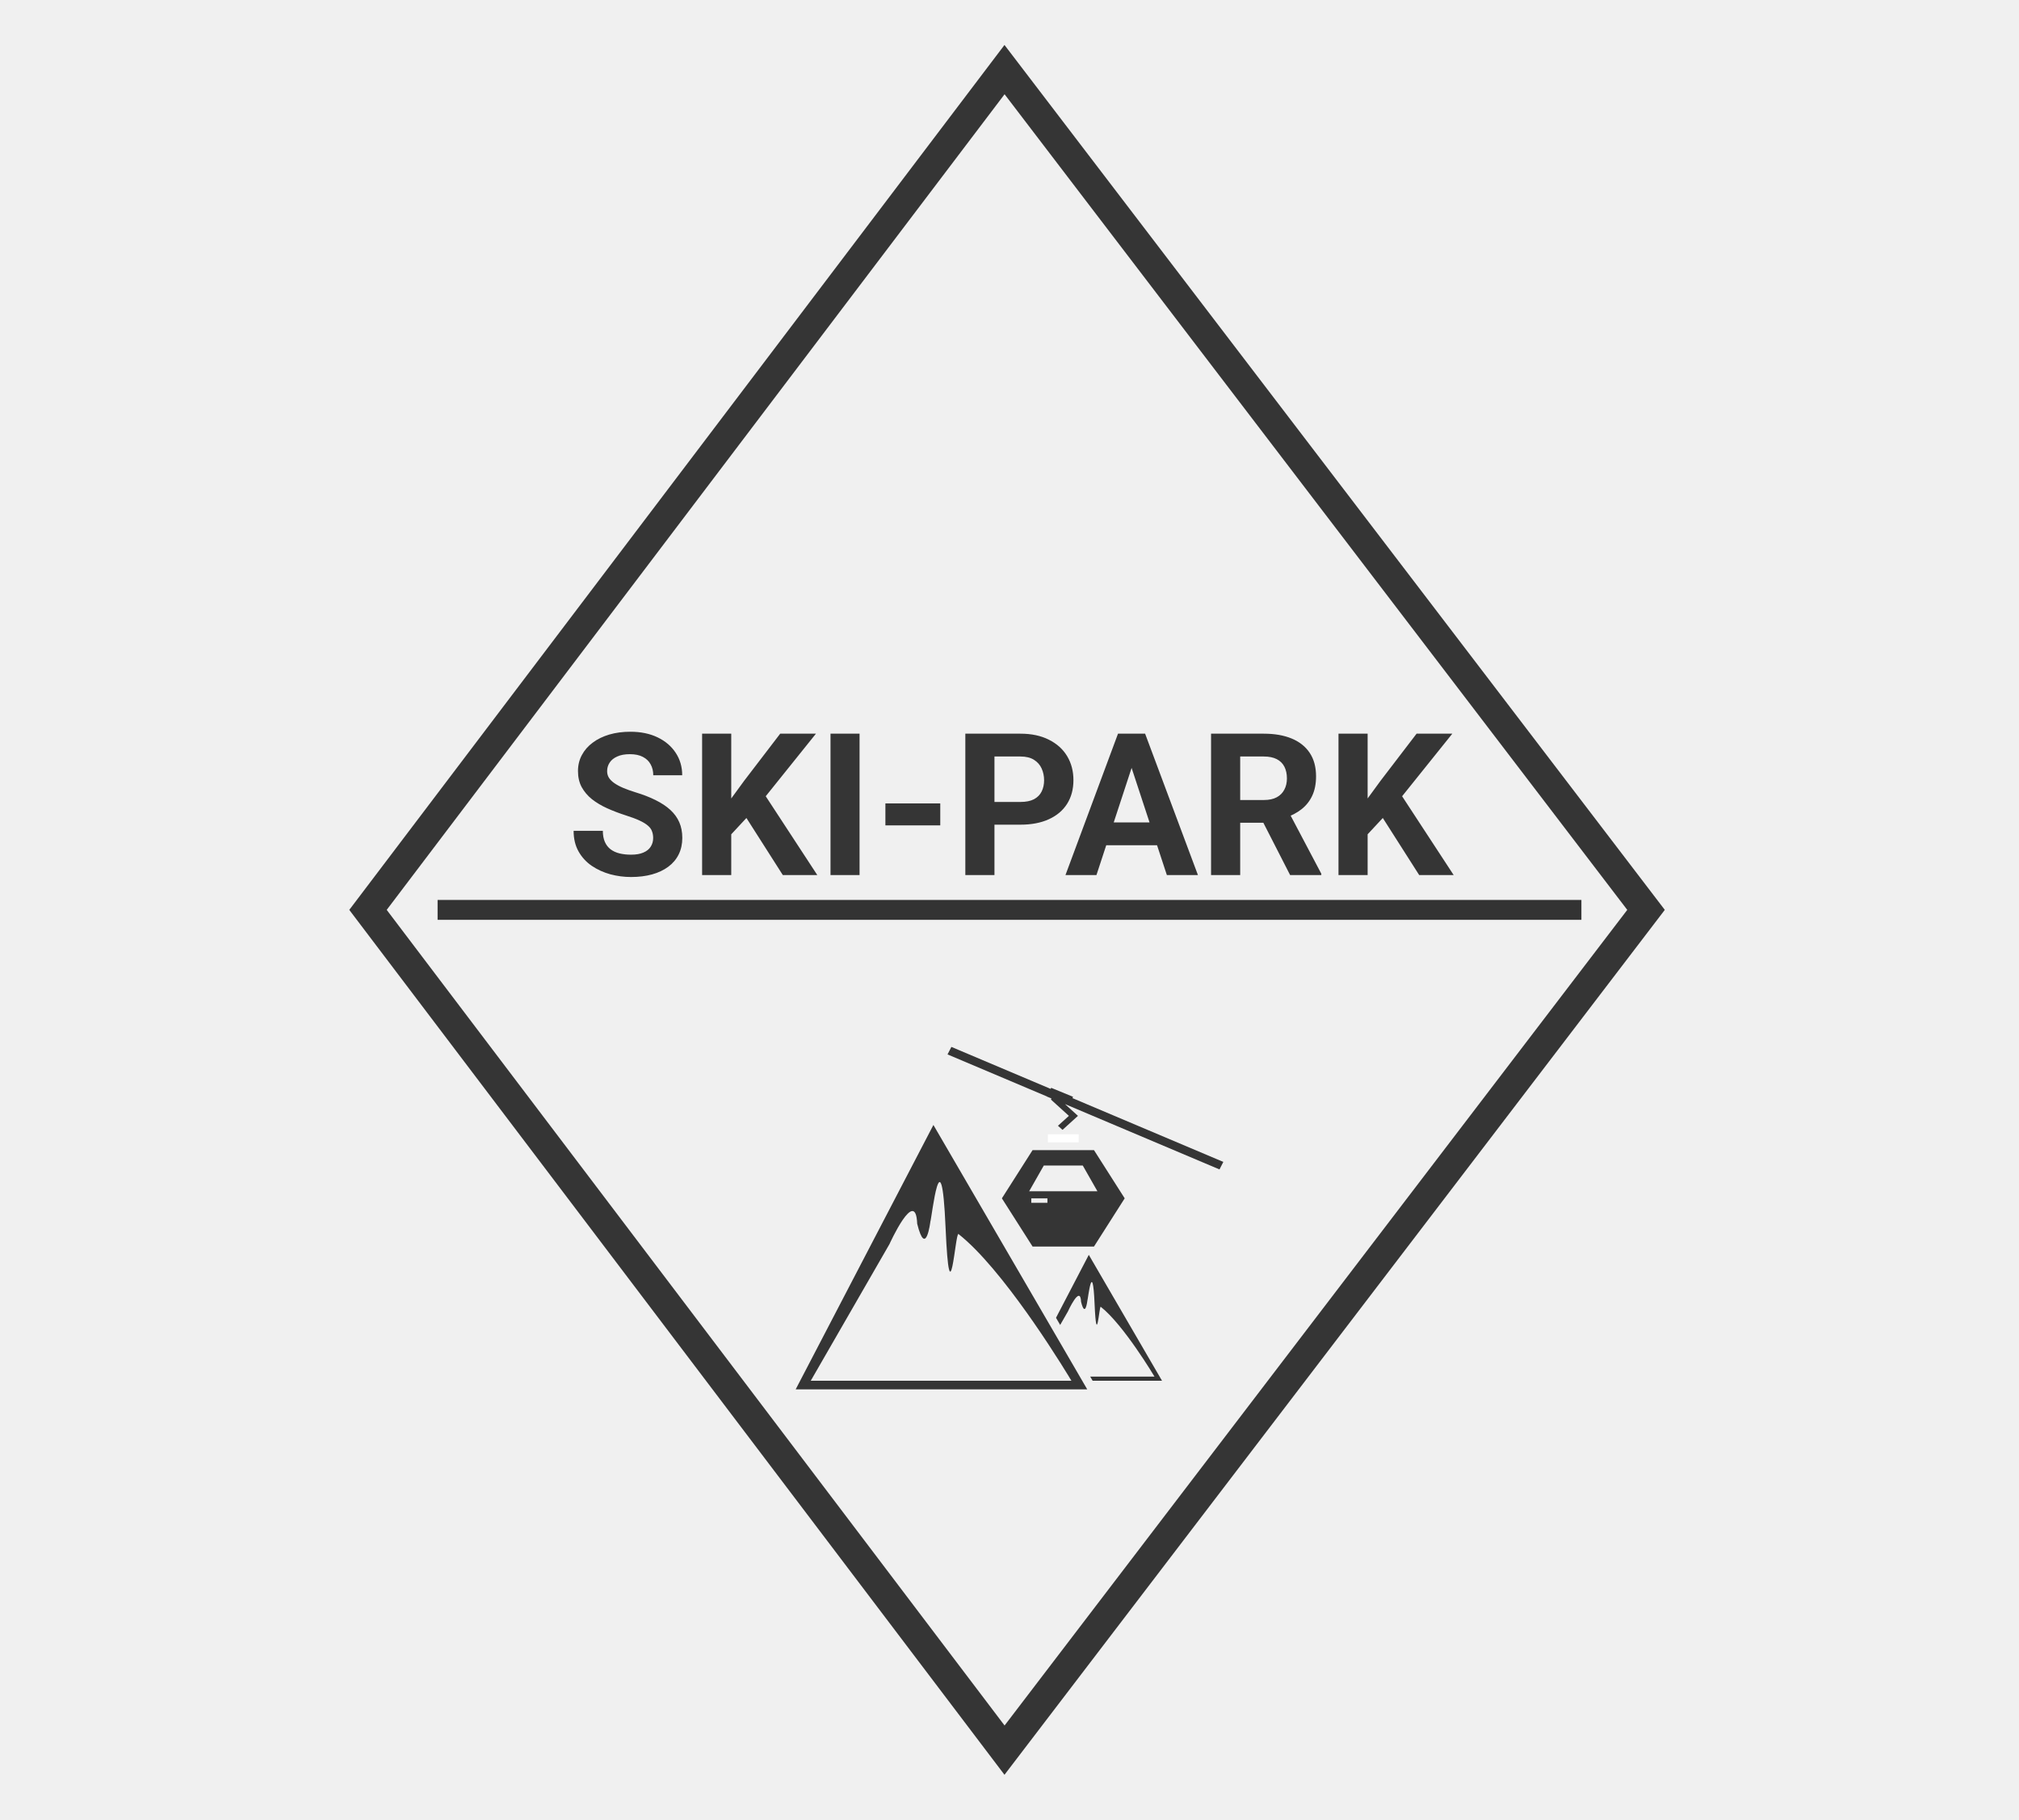
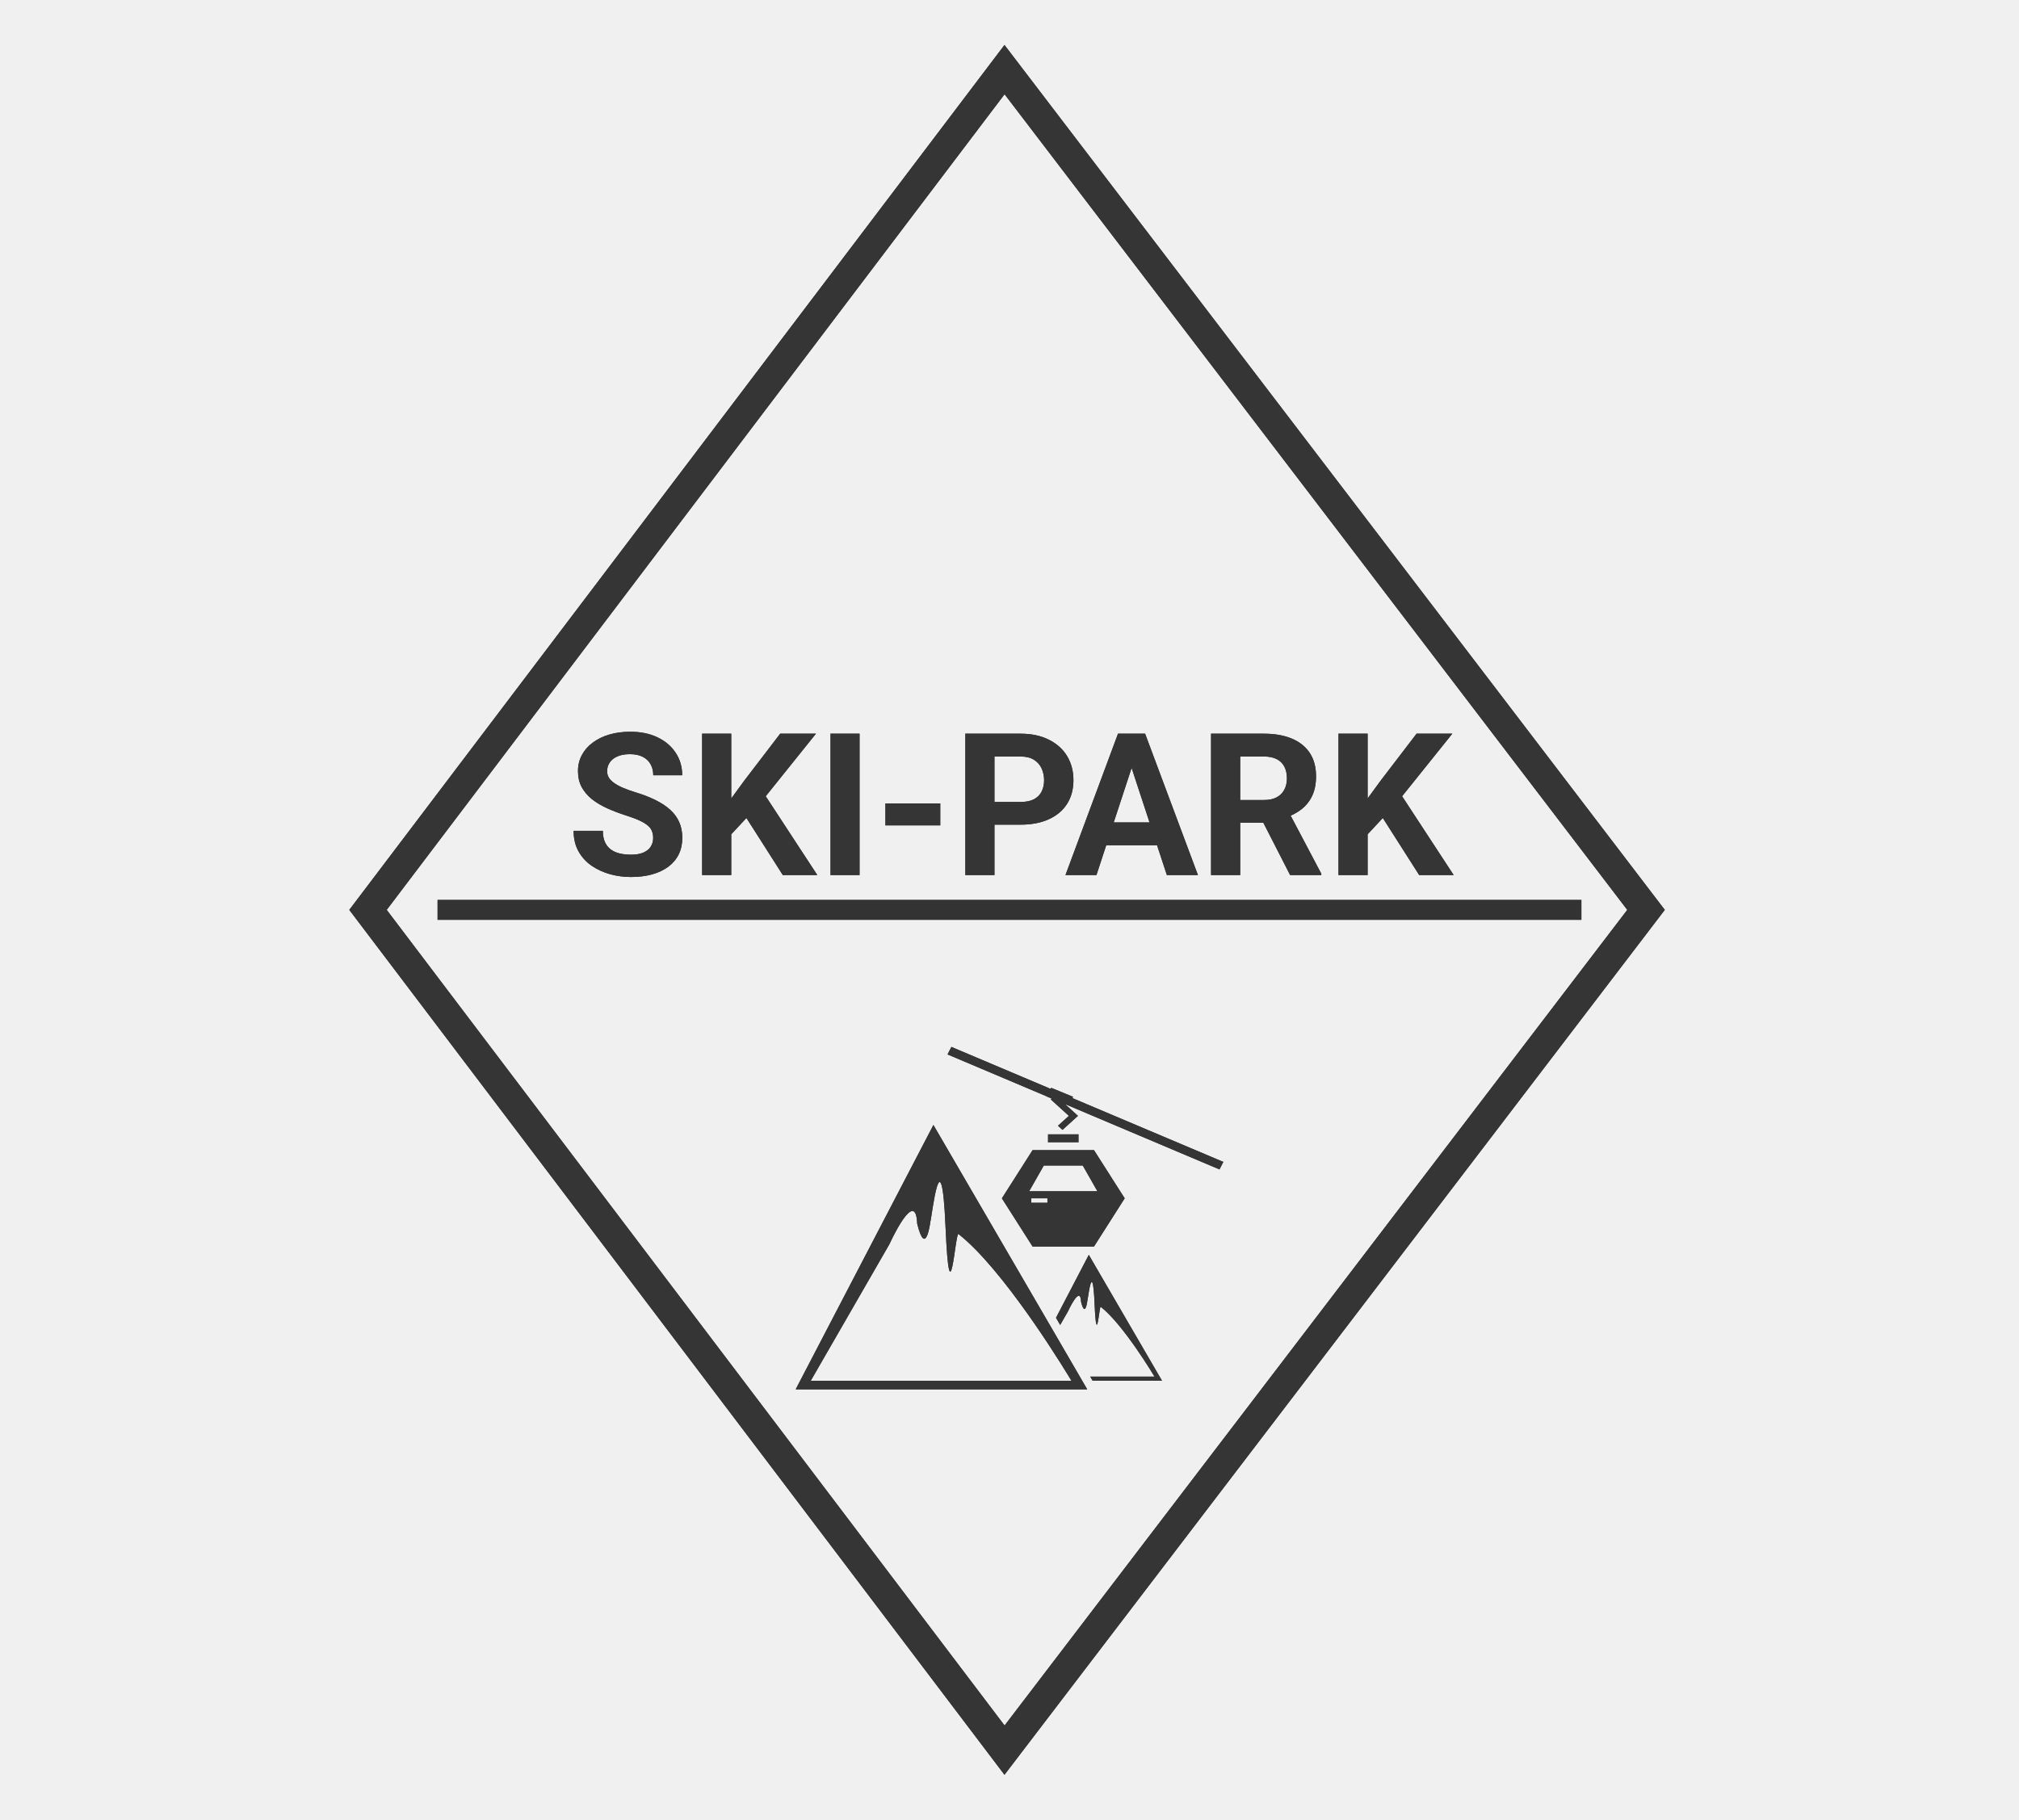
<svg xmlns="http://www.w3.org/2000/svg" width="203" height="183" viewBox="0 0 203 183" fill="none">
-   <path d="M106.176 132.52L106.595 133.241L107.369 131.894C107.369 131.894 108.624 129.117 108.697 130.92C109.111 132.592 109.326 130.824 109.326 130.824C109.395 130.626 109.853 126.475 110.054 131.103C110.255 135.727 110.521 131.294 110.672 131.413C112.988 133.234 116.079 138.437 116.079 138.437H109.616L109.857 138.85H116.834L109.473 126.191L106.176 132.52Z" fill="#353535" />
-   <path d="M104.598 131.605L103.992 130.563L93.849 113.13L80 139.72H99.223H109.316L108.968 139.12L104.598 131.605ZM100.423 138.85H99.677H81.518L89.43 125.113C89.43 125.113 92.07 119.278 92.218 123.062C93.09 126.575 93.542 122.862 93.542 122.862C93.687 122.448 94.647 113.726 95.072 123.444C95.497 133.163 96.051 123.848 96.371 124.098C98.578 125.836 101.12 129.035 103.239 132.01C103.448 132.305 103.655 132.598 103.857 132.888C106.095 136.106 107.725 138.85 107.725 138.85H100.423Z" fill="#353535" />
-   <path d="M100.734 120.508L103.821 125.357H109.994L113.082 120.508L109.994 115.659H103.821L100.734 120.508ZM105.313 120.953H103.691V120.509H105.313V120.953ZM108.868 117.211L110.341 119.799H103.475L104.947 117.211H108.868Z" fill="#353535" />
-   <path d="M108.456 114.062H105.359V114.884H108.456V114.062Z" fill="white" />
-   <path d="M107.826 110.428L107.892 110.298L105.692 109.394L105.638 109.501L95.658 105.28L95.269 106.035L105.259 110.261L105.253 110.271L105.716 110.462L105.666 110.575L107.472 112.214L106.373 113.21L106.83 113.623L108.384 112.214L107.078 111.03L122.612 117.601L123 116.846L107.826 110.428Z" fill="#353535" />
+   <path d="M106.176 132.52L106.595 133.241L107.369 131.895C107.369 131.895 108.624 129.117 108.697 130.92C109.111 132.592 109.326 130.824 109.326 130.824C109.395 130.626 109.853 126.475 110.054 131.103C110.255 135.727 110.521 131.295 110.672 131.413C112.988 133.234 116.079 138.437 116.079 138.437H109.616L109.857 138.85H116.834L109.473 126.191L106.176 132.52Z" fill="#353535" />
+   <path d="M104.598 131.605L103.992 130.563L93.849 113.13L80 139.72H99.223H109.316L108.968 139.12L104.598 131.605ZM100.423 138.85H99.677H81.518L89.43 125.112C89.43 125.112 92.07 119.278 92.218 123.062C93.09 126.575 93.542 122.862 93.542 122.862C93.687 122.448 94.647 113.726 95.072 123.444C95.497 133.163 96.051 123.848 96.371 124.098C98.578 125.836 101.12 129.035 103.239 132.01C103.448 132.305 103.655 132.598 103.857 132.888C106.095 136.106 107.725 138.85 107.725 138.85H100.423Z" fill="#353535" />
+   <path d="M100.734 120.508L103.821 125.357H109.994L113.082 120.508L109.994 115.659H103.821L100.734 120.508ZM105.313 120.953H103.691V120.508H105.313V120.953ZM108.868 117.211L110.341 119.799H103.475L104.947 117.211H108.868Z" fill="#353535" />
+   <path d="M108.456 114.062H105.359V114.884H108.456V114.062Z" fill="#353535" />
+   <path d="M107.826 110.428L107.892 110.298L105.692 109.394L105.638 109.501L95.658 105.28L95.269 106.035L105.259 110.261L105.253 110.271L105.716 110.461L105.666 110.575L107.472 112.214L106.373 113.21L106.83 113.623L108.384 112.214L107.078 111.03L122.612 117.601L123 116.846L107.826 110.428Z" fill="#353535" />
  <path d="M65.672 84.279C65.672 84.025 65.633 83.797 65.555 83.596C65.483 83.387 65.346 83.199 65.144 83.029C64.943 82.853 64.659 82.681 64.295 82.512C63.93 82.342 63.458 82.167 62.879 81.984C62.234 81.776 61.622 81.542 61.043 81.281C60.47 81.021 59.962 80.718 59.52 80.373C59.083 80.022 58.738 79.615 58.484 79.152C58.237 78.69 58.113 78.153 58.113 77.541C58.113 76.949 58.243 76.412 58.504 75.93C58.764 75.441 59.129 75.025 59.598 74.68C60.066 74.328 60.62 74.058 61.258 73.869C61.902 73.68 62.609 73.586 63.377 73.586C64.425 73.586 65.34 73.775 66.121 74.152C66.902 74.53 67.508 75.047 67.938 75.705C68.374 76.363 68.592 77.115 68.592 77.961H65.682C65.682 77.544 65.594 77.18 65.418 76.867C65.249 76.548 64.988 76.297 64.637 76.115C64.292 75.933 63.855 75.842 63.328 75.842C62.82 75.842 62.397 75.92 62.059 76.076C61.72 76.226 61.466 76.431 61.297 76.691C61.128 76.945 61.043 77.232 61.043 77.551C61.043 77.792 61.102 78.01 61.219 78.205C61.342 78.4 61.525 78.583 61.766 78.752C62.007 78.921 62.303 79.081 62.654 79.231C63.006 79.38 63.413 79.527 63.875 79.67C64.65 79.904 65.33 80.168 65.916 80.461C66.508 80.754 67.003 81.083 67.4 81.447C67.797 81.812 68.097 82.225 68.299 82.688C68.501 83.15 68.602 83.674 68.602 84.26C68.602 84.878 68.481 85.432 68.24 85.92C67.999 86.408 67.651 86.822 67.195 87.16C66.74 87.499 66.196 87.756 65.564 87.932C64.933 88.107 64.227 88.195 63.445 88.195C62.742 88.195 62.049 88.104 61.365 87.922C60.682 87.733 60.06 87.45 59.5 87.072C58.947 86.695 58.504 86.213 58.172 85.627C57.84 85.041 57.674 84.348 57.674 83.547H60.613C60.613 83.99 60.682 84.364 60.818 84.67C60.955 84.976 61.147 85.223 61.395 85.412C61.648 85.601 61.948 85.738 62.293 85.822C62.645 85.907 63.029 85.949 63.445 85.949C63.953 85.949 64.37 85.878 64.695 85.734C65.027 85.591 65.272 85.393 65.428 85.139C65.591 84.885 65.672 84.598 65.672 84.279ZM73.523 73.781V88H70.594V73.781H73.523ZM82.039 73.781L76.404 80.803L73.152 84.299L72.625 81.525L74.822 78.518L78.445 73.781H82.039ZM78.709 88L74.519 81.428L76.688 79.611L82.176 88H78.709ZM86.424 73.781V88H83.504V73.781H86.424ZM94.539 80.793V83H89.022V80.793H94.539ZM102.596 82.932H98.973V80.647H102.596C103.156 80.647 103.611 80.555 103.963 80.373C104.314 80.184 104.572 79.924 104.734 79.592C104.897 79.26 104.979 78.885 104.979 78.469C104.979 78.046 104.897 77.652 104.734 77.287C104.572 76.922 104.314 76.63 103.963 76.408C103.611 76.187 103.156 76.076 102.596 76.076H99.988V88H97.059V73.781H102.596C103.709 73.781 104.663 73.983 105.457 74.387C106.258 74.784 106.87 75.334 107.293 76.037C107.716 76.74 107.928 77.544 107.928 78.449C107.928 79.367 107.716 80.162 107.293 80.832C106.87 81.503 106.258 82.02 105.457 82.385C104.663 82.749 103.709 82.932 102.596 82.932ZM114.109 76.213L110.242 88H107.127L112.41 73.781H114.393L114.109 76.213ZM117.322 88L113.445 76.213L113.133 73.781H115.135L120.447 88H117.322ZM117.146 82.707V85.002H109.637V82.707H117.146ZM121.766 73.781H127.068C128.156 73.781 129.09 73.944 129.871 74.269C130.659 74.595 131.264 75.077 131.688 75.715C132.111 76.353 132.322 77.137 132.322 78.068C132.322 78.83 132.192 79.484 131.932 80.031C131.678 80.572 131.316 81.024 130.848 81.389C130.385 81.747 129.842 82.033 129.217 82.248L128.289 82.736H123.68L123.66 80.451H127.088C127.602 80.451 128.029 80.36 128.367 80.178C128.706 79.995 128.96 79.742 129.129 79.416C129.305 79.091 129.393 78.713 129.393 78.283C129.393 77.828 129.308 77.434 129.139 77.102C128.969 76.769 128.712 76.516 128.367 76.34C128.022 76.164 127.589 76.076 127.068 76.076H124.695V88H121.766V73.781ZM129.715 88L126.473 81.662L129.568 81.643L132.85 87.863V88H129.715ZM137.508 73.781V88H134.578V73.781H137.508ZM146.023 73.781L140.389 80.803L137.137 84.299L136.609 81.525L138.807 78.518L142.43 73.781H146.023ZM142.693 88L138.504 81.428L140.672 79.611L146.16 88H142.693Z" fill="#353535" />
-   <line x1="43.998" y1="91.5" x2="159.002" y2="91.5" stroke="#333333" stroke-width="2" />
+   <line x1="43.996" y1="91.5" x2="159" y2="91.5" stroke="#333333" stroke-width="2" />
+   <path d="M101 7L37 91.5L101 176L165.5 91.5L101 7Z" stroke="#353535" stroke-width="3" />
+   <path d="M106.176 132.52L106.595 133.241L107.369 131.895C107.369 131.895 108.624 129.117 108.697 130.92C109.111 132.592 109.326 130.824 109.326 130.824C109.395 130.626 109.853 126.475 110.054 131.103C110.255 135.727 110.521 131.295 110.672 131.413C112.988 133.234 116.079 138.437 116.079 138.437H109.616L109.857 138.85H116.834L109.473 126.191L106.176 132.52Z" fill="#353535" />
+   <path d="M104.598 131.605L103.992 130.563L93.849 113.13L80 139.72H99.223H109.316L108.968 139.12L104.598 131.605ZM100.423 138.85H99.677H81.518L89.43 125.112C89.43 125.112 92.07 119.278 92.218 123.062C93.09 126.575 93.542 122.862 93.542 122.862C93.687 122.448 94.647 113.726 95.072 123.444C95.497 133.163 96.051 123.848 96.371 124.098C98.578 125.836 101.12 129.035 103.239 132.01C103.448 132.305 103.655 132.598 103.857 132.888C106.095 136.106 107.725 138.85 107.725 138.85H100.423Z" fill="#353535" />
+   <path d="M100.734 120.508L103.821 125.357H109.994L113.082 120.508L109.994 115.659H103.821L100.734 120.508ZM105.313 120.953H103.691V120.508H105.313V120.953ZM108.868 117.211L110.341 119.799H103.475L104.947 117.211H108.868Z" fill="#353535" />
+   <path d="M107.826 110.428L107.892 110.298L105.692 109.394L105.638 109.501L95.658 105.28L95.269 106.035L105.259 110.261L105.253 110.271L105.716 110.461L105.666 110.575L107.472 112.214L106.373 113.21L106.83 113.623L108.384 112.214L107.078 111.03L122.612 117.601L123 116.846L107.826 110.428Z" fill="#353535" />
+   <path d="M65.672 84.279C65.672 84.025 65.633 83.797 65.555 83.596C65.483 83.387 65.346 83.199 65.144 83.029C64.943 82.853 64.659 82.681 64.295 82.512C63.93 82.342 63.458 82.167 62.879 81.984C62.234 81.776 61.622 81.542 61.043 81.281C60.47 81.021 59.962 80.718 59.52 80.373C59.083 80.022 58.738 79.615 58.484 79.152C58.237 78.69 58.113 78.153 58.113 77.541C58.113 76.949 58.243 76.412 58.504 75.93C58.764 75.441 59.129 75.025 59.598 74.68C60.066 74.328 60.62 74.058 61.258 73.869C61.902 73.68 62.609 73.586 63.377 73.586C64.425 73.586 65.34 73.775 66.121 74.152C66.902 74.53 67.508 75.047 67.938 75.705C68.374 76.363 68.592 77.115 68.592 77.961H65.682C65.682 77.544 65.594 77.18 65.418 76.867C65.249 76.548 64.988 76.297 64.637 76.115C64.292 75.933 63.855 75.842 63.328 75.842C62.82 75.842 62.397 75.92 62.059 76.076C61.72 76.226 61.466 76.431 61.297 76.691C61.128 76.945 61.043 77.232 61.043 77.551C61.043 77.792 61.102 78.01 61.219 78.205C61.342 78.4 61.525 78.583 61.766 78.752C62.007 78.921 62.303 79.081 62.654 79.231C63.006 79.38 63.413 79.527 63.875 79.67C64.65 79.904 65.33 80.168 65.916 80.461C66.508 80.754 67.003 81.083 67.4 81.447C67.797 81.812 68.097 82.225 68.299 82.688C68.501 83.15 68.602 83.674 68.602 84.26C68.602 84.878 68.481 85.432 68.24 85.92C67.999 86.408 67.651 86.822 67.195 87.16C66.74 87.499 66.196 87.756 65.564 87.932C64.933 88.107 64.227 88.195 63.445 88.195C62.742 88.195 62.049 88.104 61.365 87.922C60.682 87.733 60.06 87.45 59.5 87.072C58.947 86.695 58.504 86.213 58.172 85.627C57.84 85.041 57.674 84.348 57.674 83.547H60.613C60.613 83.99 60.682 84.364 60.818 84.67C60.955 84.976 61.147 85.223 61.395 85.412C61.648 85.601 61.948 85.738 62.293 85.822C62.645 85.907 63.029 85.949 63.445 85.949C63.953 85.949 64.37 85.878 64.695 85.734C65.027 85.591 65.272 85.393 65.428 85.139C65.591 84.885 65.672 84.598 65.672 84.279ZM73.523 73.781V88H70.594V73.781H73.523ZM82.039 73.781L76.404 80.803L73.152 84.299L72.625 81.525L74.822 78.518L78.445 73.781H82.039ZM78.709 88L74.519 81.428L76.688 79.611L82.176 88H78.709ZM86.424 73.781V88H83.504V73.781H86.424ZM94.539 80.793V83H89.022V80.793H94.539ZM102.596 82.932H98.973V80.647H102.596C103.156 80.647 103.611 80.555 103.963 80.373C104.314 80.184 104.572 79.924 104.734 79.592C104.897 79.26 104.979 78.885 104.979 78.469C104.979 78.046 104.897 77.652 104.734 77.287C104.572 76.922 104.314 76.63 103.963 76.408C103.611 76.187 103.156 76.076 102.596 76.076H99.988V88H97.059V73.781H102.596C103.709 73.781 104.663 73.983 105.457 74.387C106.258 74.784 106.87 75.334 107.293 76.037C107.716 76.74 107.928 77.544 107.928 78.449C107.928 79.367 107.716 80.162 107.293 80.832C106.87 81.503 106.258 82.02 105.457 82.385C104.663 82.749 103.709 82.932 102.596 82.932ZM114.109 76.213L110.242 88H107.127L112.41 73.781H114.393L114.109 76.213ZM117.322 88L113.445 76.213L113.133 73.781H115.135L120.447 88H117.322ZM117.146 82.707V85.002H109.637V82.707H117.146ZM121.766 73.781H127.068C128.156 73.781 129.09 73.944 129.871 74.269C130.659 74.595 131.264 75.077 131.688 75.715C132.111 76.353 132.322 77.137 132.322 78.068C132.322 78.83 132.192 79.484 131.932 80.031C131.678 80.572 131.316 81.024 130.848 81.389C130.385 81.747 129.842 82.033 129.217 82.248L128.289 82.736H123.68L123.66 80.451H127.088C127.602 80.451 128.029 80.36 128.367 80.178C128.706 79.995 128.96 79.742 129.129 79.416C129.305 79.091 129.393 78.713 129.393 78.283C129.393 77.828 129.308 77.434 129.139 77.102C128.969 76.769 128.712 76.516 128.367 76.34C128.022 76.164 127.589 76.076 127.068 76.076H124.695V88H121.766V73.781ZM129.715 88L126.473 81.662L129.568 81.643L132.85 87.863V88H129.715ZM137.508 73.781V88H134.578V73.781H137.508ZM146.023 73.781L140.389 80.803L137.137 84.299L136.609 81.525L138.807 78.518L142.43 73.781H146.023ZM142.693 88L138.504 81.428L140.672 79.611L146.16 88H142.693Z" fill="#353535" />
+   <line x1="43.996" y1="91.5" x2="159" y2="91.5" stroke="#333333" stroke-width="2" />
  <path d="M101 7L37 91.5L101 176L165.5 91.5L101 7Z" stroke="#353535" stroke-width="3" />
</svg>
